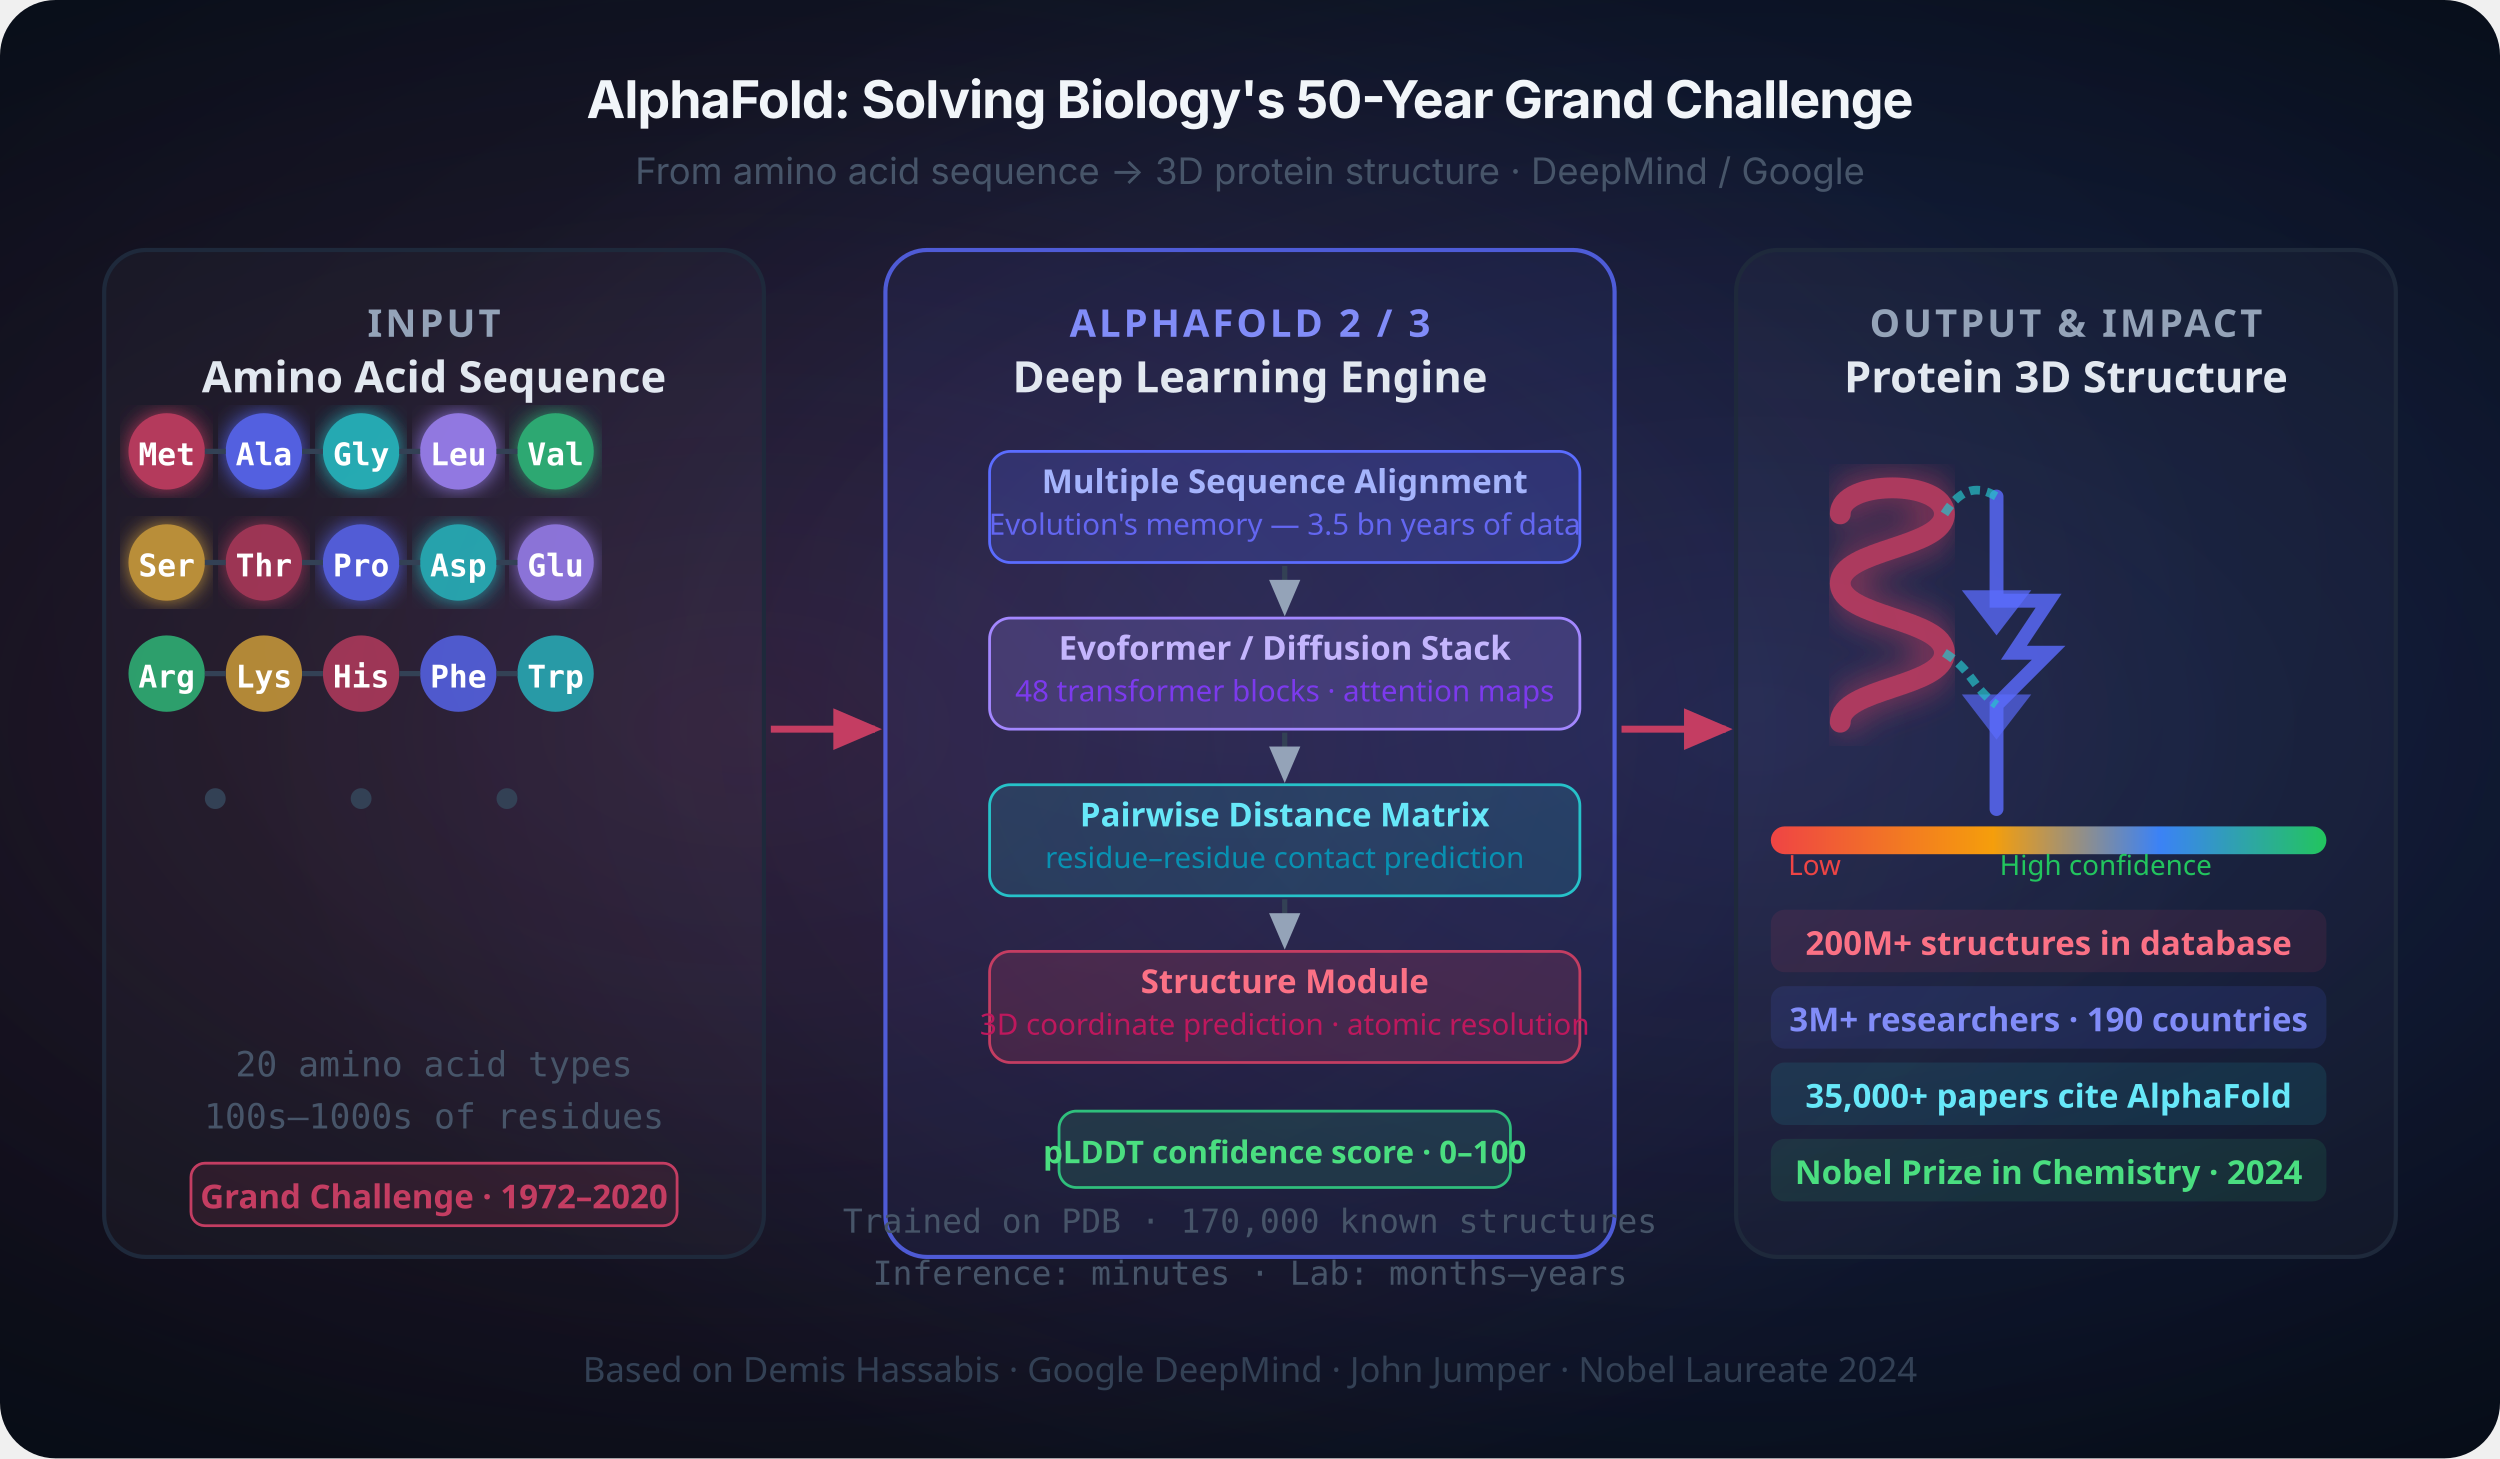
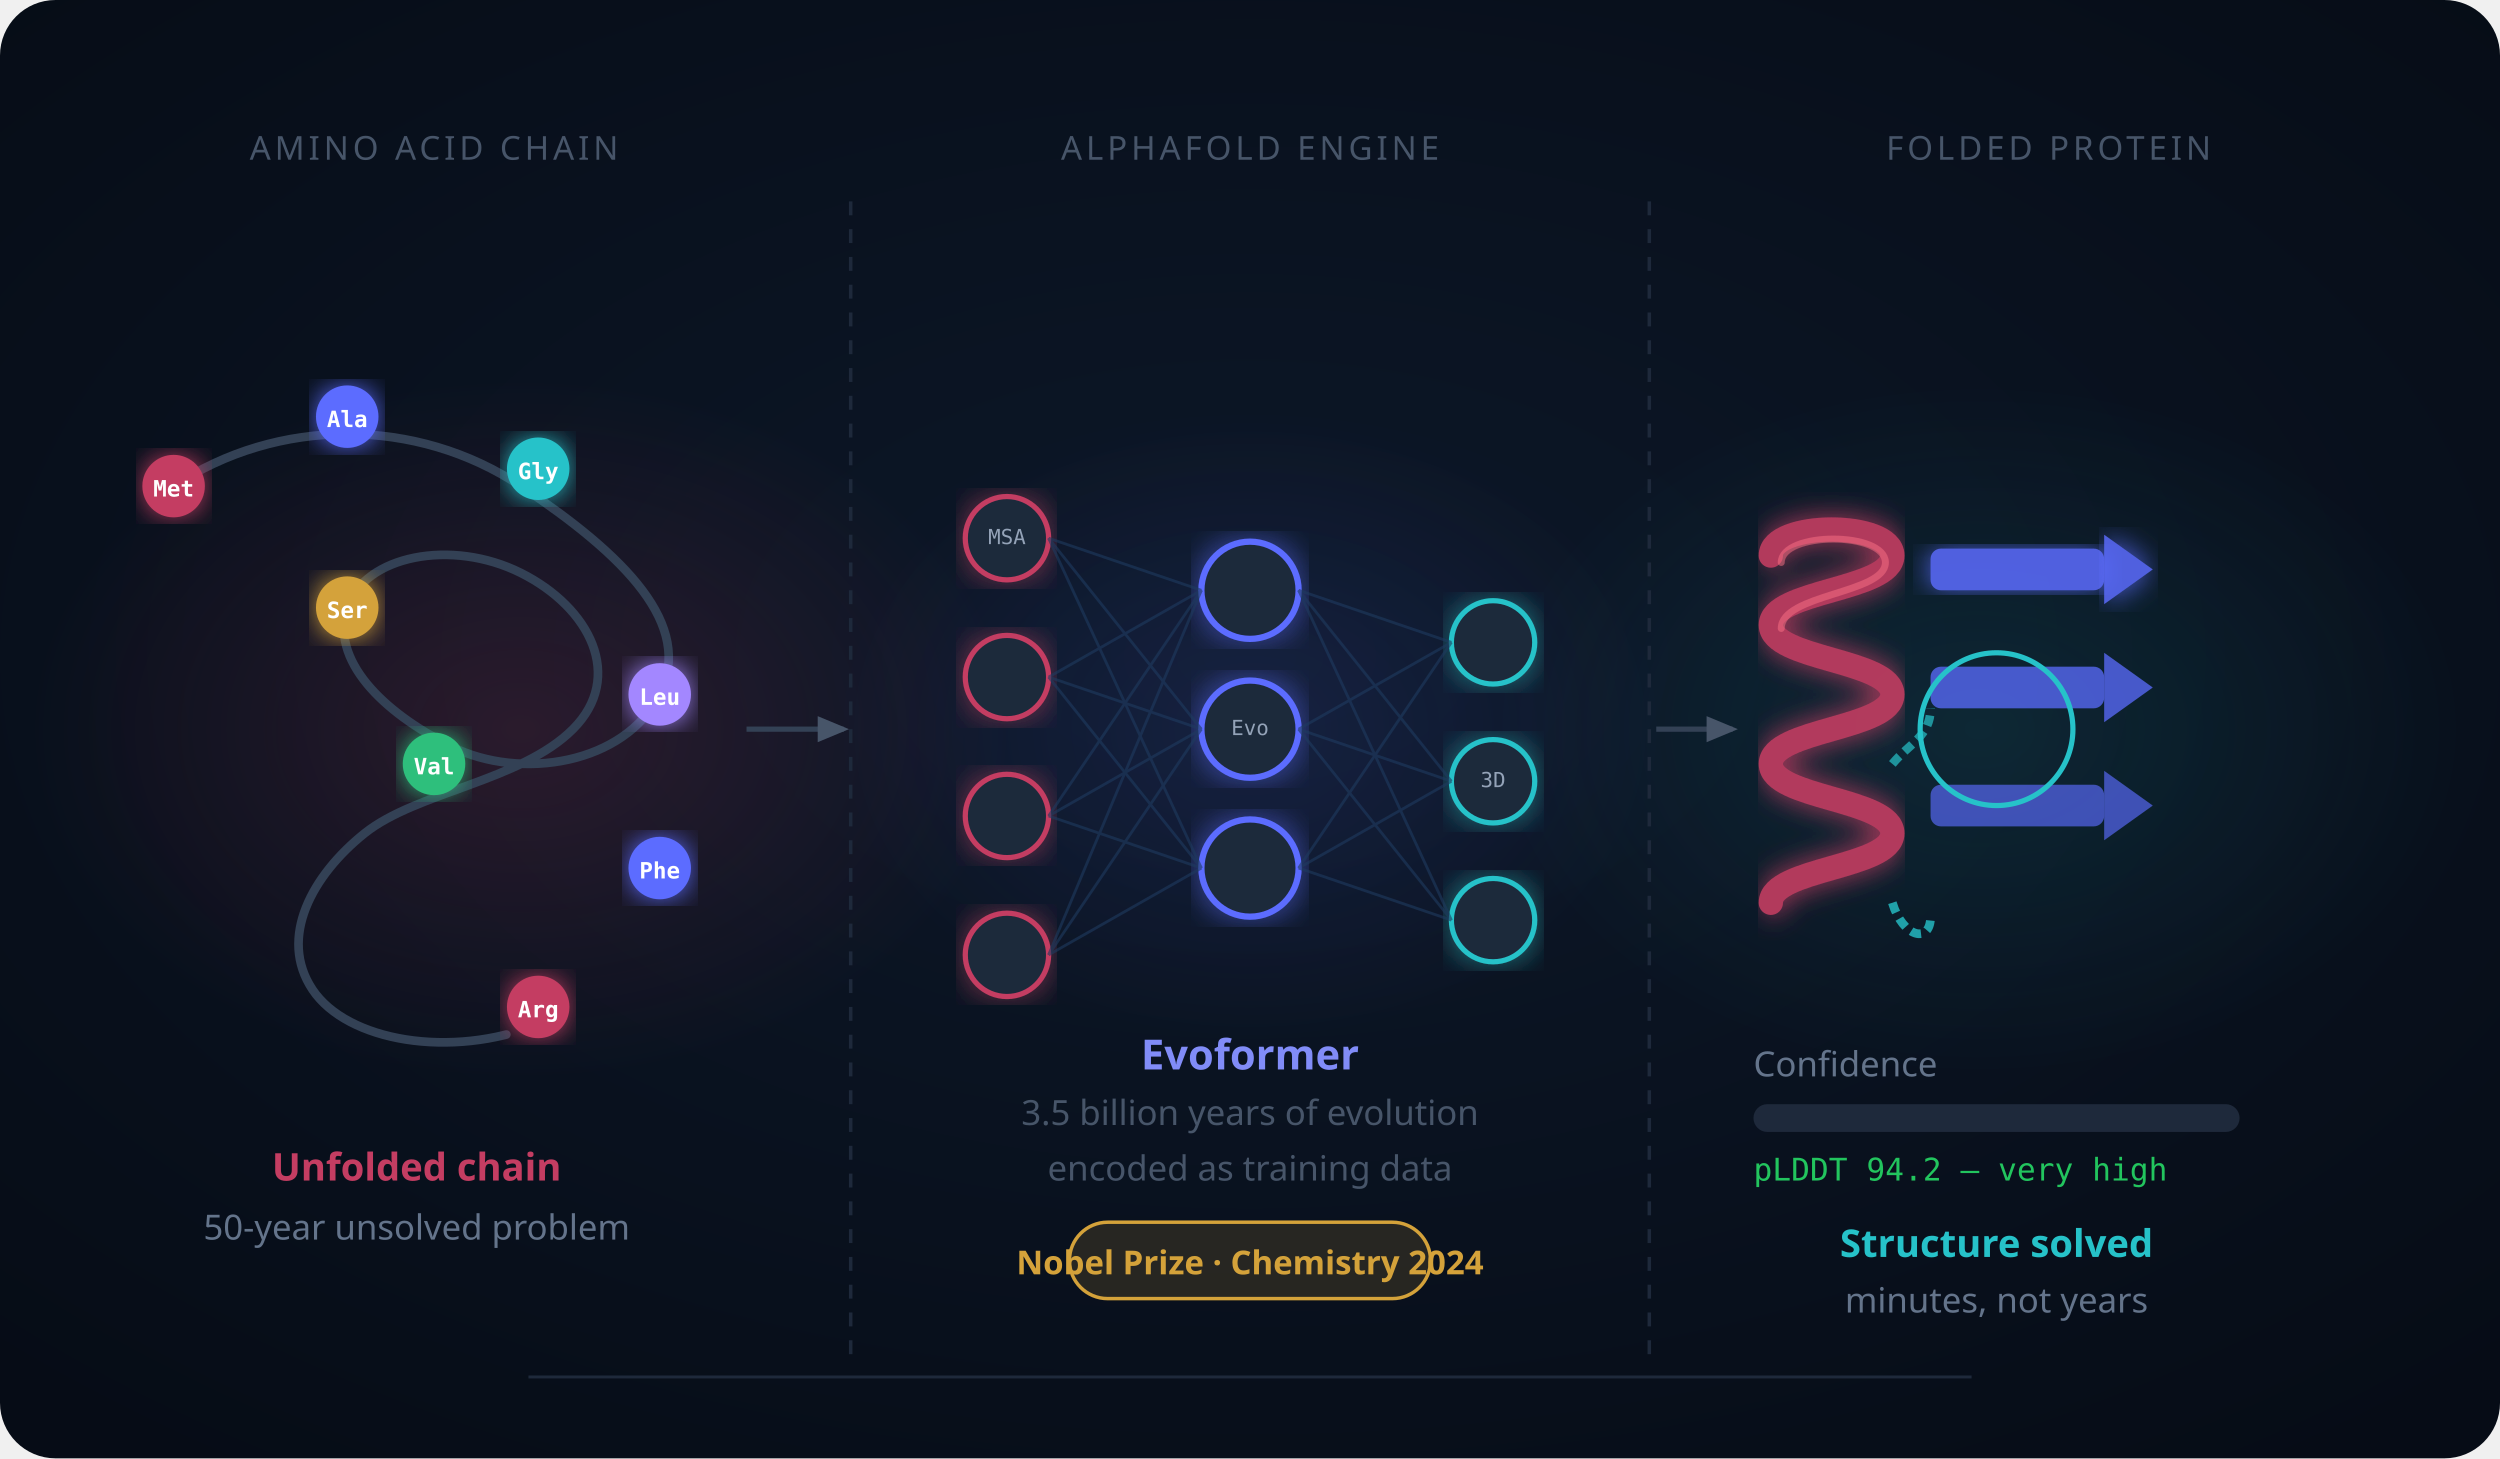
- <svg xmlns="http://www.w3.org/2000/svg" viewBox="0 0 720 420" style="width:100%;border-radius:16px;" role="img" aria-label="AlphaFold: from amino acid sequence to 3D protein structure">
+ <svg xmlns="http://www.w3.org/2000/svg" viewBox="0 0 720 420" style="width:100%;border-radius:16px;" role="img" aria-label="AlphaFold: amino acid chain folding into a 3D protein structure">
  <defs>
-     <radialGradient id="af-bg" cx="50%" cy="40%" r="70%">
-       <stop offset="0%" stop-color="#0f1a2e" stop-opacity="1" />
-       <stop offset="100%" stop-color="#060c16" stop-opacity="1" />
-     </radialGradient>
-     <radialGradient id="af-glow1" cx="30%" cy="50%" r="60%">
-       <stop offset="0%" stop-color="#c43d62" stop-opacity="0.18" />
+     <radialGradient id="bg" cx="50%" cy="45%" r="70%">
+       <stop offset="0%" stop-color="#0d1829" />
+       <stop offset="100%" stop-color="#060c16" />
+     </radialGradient>
+     <radialGradient id="glow-pink" cx="50%" cy="50%" r="50%">
+       <stop offset="0%" stop-color="#c43d62" stop-opacity="0.35" />
      <stop offset="100%" stop-color="#c43d62" stop-opacity="0" />
    </radialGradient>
-     <radialGradient id="af-glow2" cx="70%" cy="50%" r="60%">
-       <stop offset="0%" stop-color="#5b6cff" stop-opacity="0.18" />
+     <radialGradient id="glow-blue" cx="50%" cy="50%" r="50%">
+       <stop offset="0%" stop-color="#5b6cff" stop-opacity="0.3" />
      <stop offset="100%" stop-color="#5b6cff" stop-opacity="0" />
    </radialGradient>
-     <filter id="af-blur">
-       <feGaussianBlur stdDeviation="3" result="blur" />
+     <radialGradient id="glow-teal" cx="50%" cy="50%" r="50%">
+       <stop offset="0%" stop-color="#26c2c9" stop-opacity="0.3" />
+       <stop offset="100%" stop-color="#26c2c9" stop-opacity="0" />
+     </radialGradient>
+     <filter id="soft-glow">
+       <feGaussianBlur stdDeviation="4" result="b" />
      <feMerge>
-         <feMergeNode in="blur" />
+         <feMergeNode in="b" />
        <feMergeNode in="SourceGraphic" />
      </feMerge>
    </filter>
-     <filter id="af-glow-soft">
-       <feGaussianBlur stdDeviation="5" result="blur" />
+     <filter id="strong-glow">
+       <feGaussianBlur stdDeviation="7" result="b" />
      <feMerge>
-         <feMergeNode in="blur" />
+         <feMergeNode in="b" />
        <feMergeNode in="SourceGraphic" />
      </feMerge>
    </filter>
-     <marker id="af-arr" markerWidth="7" markerHeight="6" refX="6" refY="3" orient="auto">
-       <path d="M0,0 L7,3 L0,6 Z" fill="#94a3b8" />
+     <marker id="arr" markerWidth="6" markerHeight="5" refX="5" refY="2.5" orient="auto">
+       <path d="M0,0 L6,2.5 L0,5 Z" fill="#475569" />
    </marker>
-     <marker id="af-arr-pink" markerWidth="7" markerHeight="6" refX="6" refY="3" orient="auto">
-       <path d="M0,0 L7,3 L0,6 Z" fill="#c43d62" />
-     </marker>
-     <linearGradient id="conf-grad" x1="0" x2="1" y1="0" y2="0">
+   </defs>
+   <style>
+     /* chain unfolding → folding loop */
+     @keyframes chain-draw {
+       0%   { stroke-dashoffset: 600; opacity: 0.2; }
+       30%  { stroke-dashoffset: 0;   opacity: 1; }
+       70%  { stroke-dashoffset: 0;   opacity: 1; }
+       100% { stroke-dashoffset: 600; opacity: 0.2; }
+     }
+     @keyframes bead-pop {
+       0%,15%  { r: 0; opacity: 0; }
+       35%     { r: 9; opacity: 1; }
+       75%     { r: 9; opacity: 1; }
+       95%,100%{ r: 0; opacity: 0; }
+     }
+     @keyframes helix-spin {
+       0%   { transform: rotate(0deg)   scaleY(1);   }
+       50%  { transform: rotate(180deg) scaleY(0.6); }
+       100% { transform: rotate(360deg) scaleY(1);   }
+     }
+     @keyframes sheet-slide {
+       0%,20%  { transform: translateX(-20px); opacity: 0; }
+       40%,80% { transform: translateX(0);     opacity: 1; }
+       100%    { transform: translateX(-20px); opacity: 0; }
+     }
+     @keyframes pulse-ring {
+       0%   { r: 22; opacity: 0.7; }
+       100% { r: 44; opacity: 0;   }
+     }
+     @keyframes node-glow {
+       0%,100% { opacity: 0.35; }
+       50%     { opacity: 1;    }
+     }
+     @keyframes flow-dot {
+       0%   { offset-distance: 0%;   opacity: 0; }
+       10%  { opacity: 1; }
+       90%  { opacity: 1; }
+       100% { offset-distance: 100%; opacity: 0; }
+     }
+     @keyframes label-fade {
+       0%,20%  { opacity: 0; transform: translateY(6px); }
+       40%,80% { opacity: 1; transform: translateY(0); }
+       100%    { opacity: 0; transform: translateY(6px); }
+     }
+     @keyframes confidence-fill {
+       0%,25%  { width: 0; }
+       60%,85% { width: 140px; }
+       100%    { width: 0; }
+     }
+     @keyframes float {
+       0%,100% { transform: translateY(0); }
+       50%     { transform: translateY(-6px); }
+     }
+     @keyframes shimmer {
+       0%   { stop-color: #c43d62; }
+       33%  { stop-color: #5b6cff; }
+       66%  { stop-color: #26c2c9; }
+       100% { stop-color: #c43d62; }
+     }
+ 
+     .chain { stroke-dasharray: 600; animation: chain-draw 6s ease-in-out infinite; }
+     .bead-1  { animation: bead-pop 6s ease-in-out infinite 0.1s; }
+     .bead-2  { animation: bead-pop 6s ease-in-out infinite 0.25s; }
+     .bead-3  { animation: bead-pop 6s ease-in-out infinite 0.4s; }
+     .bead-4  { animation: bead-pop 6s ease-in-out infinite 0.55s; }
+     .bead-5  { animation: bead-pop 6s ease-in-out infinite 0.7s; }
+     .bead-6  { animation: bead-pop 6s ease-in-out infinite 0.85s; }
+     .bead-7  { animation: bead-pop 6s ease-in-out infinite 1.0s; }
+     .bead-8  { animation: bead-pop 6s ease-in-out infinite 1.15s; }
+ 
+     .helix-group { transform-origin: 530px 210px; animation: helix-spin 6s ease-in-out infinite; }
+     .sheet-group { animation: sheet-slide 6s ease-in-out infinite 0.8s; }
+ 
+     .pulse-1 { animation: pulse-ring 2s ease-out infinite; }
+     .pulse-2 { animation: pulse-ring 2s ease-out infinite 0.7s; }
+ 
+     .n1 { animation: node-glow 2.4s ease-in-out infinite 0s; }
+     .n2 { animation: node-glow 2.4s ease-in-out infinite 0.3s; }
+     .n3 { animation: node-glow 2.4s ease-in-out infinite 0.6s; }
+     .n4 { animation: node-glow 2.4s ease-in-out infinite 0.9s; }
+     .n5 { animation: node-glow 2.4s ease-in-out infinite 1.2s; }
+     .n6 { animation: node-glow 2.4s ease-in-out infinite 1.5s; }
+ 
+     .lbl { animation: label-fade 6s ease-in-out infinite; }
+     .lbl2 { animation: label-fade 6s ease-in-out infinite 1s; }
+ 
+     .conf-bar { animation: confidence-fill 6s ease-in-out infinite 1s; }
+ 
+     .float-structure { animation: float 4s ease-in-out infinite; }
+   </style>
+   <rect width="720" height="420" fill="url(#bg)" rx="16" />
+   <ellipse cx="150" cy="210" rx="140" ry="100" fill="url(#glow-pink)" opacity="0.5" />
+   <ellipse cx="360" cy="210" rx="120" ry="90" fill="url(#glow-blue)" opacity="0.4" />
+   <ellipse cx="570" cy="210" rx="140" ry="100" fill="url(#glow-teal)" opacity="0.4" />
+   <text x="125" y="46" text-anchor="middle" font-family="system-ui,sans-serif" font-size="9.5" fill="#475569" letter-spacing="0.12em" text-transform="uppercase">AMINO ACID CHAIN</text>
+   <text x="360" y="46" text-anchor="middle" font-family="system-ui,sans-serif" font-size="9.5" fill="#475569" letter-spacing="0.12em">ALPHAFOLD ENGINE</text>
+   <text x="590" y="46" text-anchor="middle" font-family="system-ui,sans-serif" font-size="9.5" fill="#475569" letter-spacing="0.12em">FOLDED PROTEIN</text>
+   <line x1="245" y1="58" x2="245" y2="390" stroke="#1e293b" stroke-width="1" stroke-dasharray="4 4" />
+   <line x1="475" y1="58" x2="475" y2="390" stroke="#1e293b" stroke-width="1" stroke-dasharray="4 4" />
+   <path class="chain" d="M 50 140 C 80 120, 120 120, 150 140        C 180 160, 200 180, 190 200        C 180 220, 150 225, 130 215        C 110 205, 95 190, 100 175        C 105 160, 130 155, 150 165        C 170 175, 180 195, 165 210        C 150 225, 120 228, 105 240        C 90 252, 80 270, 90 285        C 100 300, 130 305, 155 295        C 180 285, 195 265, 190 250" fill="none" stroke="#334155" stroke-width="2.5" stroke-linecap="round" />
+   <circle class="bead-1" cx="50" cy="140" r="9" fill="#c43d62" filter="url(#soft-glow)" />
+   <circle class="bead-2" cx="100" cy="120" r="9" fill="#5b6cff" filter="url(#soft-glow)" />
+   <circle class="bead-3" cx="155" cy="135" r="9" fill="#26c2c9" filter="url(#soft-glow)" />
+   <circle class="bead-4" cx="190" cy="200" r="9" fill="#a387ff" filter="url(#soft-glow)" />
+   <circle class="bead-5" cx="125" cy="220" r="9" fill="#2fbf7c" filter="url(#soft-glow)" />
+   <circle class="bead-6" cx="100" cy="175" r="9" fill="#d4a23a" filter="url(#soft-glow)" />
+   <circle class="bead-7" cx="155" cy="290" r="9" fill="#c43d62" filter="url(#soft-glow)" />
+   <circle class="bead-8" cx="190" cy="250" r="9" fill="#5b6cff" filter="url(#soft-glow)" />
+   <text class="bead-1" x="50" y="143" text-anchor="middle" font-family="monospace" font-size="6.5" fill="white" font-weight="700">Met</text>
+   <text class="bead-2" x="100" y="123" text-anchor="middle" font-family="monospace" font-size="6.5" fill="white" font-weight="700">Ala</text>
+   <text class="bead-3" x="155" y="138" text-anchor="middle" font-family="monospace" font-size="6.5" fill="white" font-weight="700">Gly</text>
+   <text class="bead-4" x="190" y="203" text-anchor="middle" font-family="monospace" font-size="6.5" fill="white" font-weight="700">Leu</text>
+   <text class="bead-5" x="125" y="223" text-anchor="middle" font-family="monospace" font-size="6.5" fill="white" font-weight="700">Val</text>
+   <text class="bead-6" x="100" y="178" text-anchor="middle" font-family="monospace" font-size="6.5" fill="white" font-weight="700">Ser</text>
+   <text class="bead-7" x="155" y="293" text-anchor="middle" font-family="monospace" font-size="6.5" fill="white" font-weight="700">Arg</text>
+   <text class="bead-8" x="190" y="253" text-anchor="middle" font-family="monospace" font-size="6.5" fill="white" font-weight="700">Phe</text>
+   <text class="lbl" x="120" y="340" text-anchor="middle" font-family="system-ui,sans-serif" font-size="11" fill="#c43d62" font-weight="600">Unfolded chain</text>
+   <text class="lbl" x="120" y="357" text-anchor="middle" font-family="system-ui,sans-serif" font-size="10" fill="#64748b">50-year unsolved problem</text>
+   <line x1="215" y1="210" x2="243" y2="210" stroke="#334155" stroke-width="1.5" marker-end="url(#arr)" />
+   <circle class="n1" cx="290" cy="155" r="12" fill="#1e293b" stroke="#c43d62" stroke-width="1.5" filter="url(#soft-glow)" />
+   <circle class="n2" cx="290" cy="195" r="12" fill="#1e293b" stroke="#c43d62" stroke-width="1.5" filter="url(#soft-glow)" />
+   <circle class="n3" cx="290" cy="235" r="12" fill="#1e293b" stroke="#c43d62" stroke-width="1.5" filter="url(#soft-glow)" />
+   <circle class="n4" cx="290" cy="275" r="12" fill="#1e293b" stroke="#c43d62" stroke-width="1.5" filter="url(#soft-glow)" />
+   <circle class="n5" cx="360" cy="170" r="14" fill="#1e293b" stroke="#5b6cff" stroke-width="1.8" filter="url(#soft-glow)" />
+   <circle class="n1" cx="360" cy="210" r="14" fill="#1e293b" stroke="#5b6cff" stroke-width="1.8" filter="url(#soft-glow)" />
+   <circle class="n2" cx="360" cy="250" r="14" fill="#1e293b" stroke="#5b6cff" stroke-width="1.8" filter="url(#soft-glow)" />
+   <circle class="n3" cx="430" cy="185" r="12" fill="#1e293b" stroke="#26c2c9" stroke-width="1.5" filter="url(#soft-glow)" />
+   <circle class="n4" cx="430" cy="225" r="12" fill="#1e293b" stroke="#26c2c9" stroke-width="1.5" filter="url(#soft-glow)" />
+   <circle class="n5" cx="430" cy="265" r="12" fill="#1e293b" stroke="#26c2c9" stroke-width="1.5" filter="url(#soft-glow)" />
+   <g stroke="#1e3a5f" stroke-width="0.8" opacity="0.6">
+     <line x1="302" y1="155" x2="346" y2="170" />
+     <line x1="302" y1="155" x2="346" y2="210" />
+     <line x1="302" y1="155" x2="346" y2="250" />
+     <line x1="302" y1="195" x2="346" y2="170" />
+     <line x1="302" y1="195" x2="346" y2="210" />
+     <line x1="302" y1="195" x2="346" y2="250" />
+     <line x1="302" y1="235" x2="346" y2="170" />
+     <line x1="302" y1="235" x2="346" y2="210" />
+     <line x1="302" y1="235" x2="346" y2="250" />
+     <line x1="302" y1="275" x2="346" y2="170" />
+     <line x1="302" y1="275" x2="346" y2="210" />
+     <line x1="302" y1="275" x2="346" y2="250" />
+   </g>
+   <g stroke="#1e3a5f" stroke-width="0.8" opacity="0.6">
+     <line x1="374" y1="170" x2="418" y2="185" />
+     <line x1="374" y1="170" x2="418" y2="225" />
+     <line x1="374" y1="170" x2="418" y2="265" />
+     <line x1="374" y1="210" x2="418" y2="185" />
+     <line x1="374" y1="210" x2="418" y2="225" />
+     <line x1="374" y1="210" x2="418" y2="265" />
+     <line x1="374" y1="250" x2="418" y2="185" />
+     <line x1="374" y1="250" x2="418" y2="225" />
+     <line x1="374" y1="250" x2="418" y2="265" />
+   </g>
+   <text x="290" y="155" text-anchor="middle" dominant-baseline="middle" font-family="monospace" font-size="6" fill="#94a3b8">MSA</text>
+   <text x="360" y="210" text-anchor="middle" dominant-baseline="middle" font-family="monospace" font-size="6" fill="#94a3b8">Evo</text>
+   <text x="430" y="225" text-anchor="middle" dominant-baseline="middle" font-family="monospace" font-size="6" fill="#94a3b8">3D</text>
+   <text x="360" y="308" text-anchor="middle" font-family="system-ui,sans-serif" font-size="12" fill="#818cf8" font-weight="700">Evoformer</text>
+   <text x="360" y="324" text-anchor="middle" font-family="system-ui,sans-serif" font-size="10" fill="#475569">3.5 billion years of evolution</text>
+   <text x="360" y="340" text-anchor="middle" font-family="system-ui,sans-serif" font-size="10" fill="#475569">encoded as training data</text>
+   <rect x="308" y="352" width="104" height="22" rx="11" fill="rgba(212,162,58,0.15)" stroke="#d4a23a" stroke-width="1" />
+   <text x="360" y="367" text-anchor="middle" font-family="system-ui,sans-serif" font-size="9.5" fill="#d4a23a" font-weight="600">Nobel Prize · Chemistry 2024</text>
+   <line x1="477" y1="210" x2="499" y2="210" stroke="#334155" stroke-width="1.5" marker-end="url(#arr)" />
+   <g class="float-structure">
+     <g class="helix-group">
+       <path d="M 510 160 C 510 150, 545 150, 545 160 C 545 170, 510 170, 510 180 C 510 190, 545 190, 545 200 C 545 210, 510 210, 510 220 C 510 230, 545 230, 545 240 C 545 250, 510 250, 510 260" fill="none" stroke="#c43d62" stroke-width="7" stroke-linecap="round" opacity="0.9" filter="url(#soft-glow)" />
+       <path d="M 513 162 C 513 153, 543 153, 543 162 C 543 171, 513 171, 513 181" fill="none" stroke="#fb7185" stroke-width="2" stroke-linecap="round" opacity="0.5" />
+     </g>
+     <g class="sheet-group">
+       <rect x="556" y="158" width="50" height="12" rx="3" fill="#5b6cff" opacity="0.85" filter="url(#soft-glow)" />
+       <polygon points="606,154 620,164 606,174" fill="#5b6cff" opacity="0.85" filter="url(#soft-glow)" />
+       <rect x="556" y="192" width="50" height="12" rx="3" fill="#5b6cff" opacity="0.75" />
+       <polygon points="606,188 620,198 606,208" fill="#5b6cff" opacity="0.75" />
+       <rect x="556" y="226" width="50" height="12" rx="3" fill="#5b6cff" opacity="0.65" />
+       <polygon points="606,222 620,232 606,242" fill="#5b6cff" opacity="0.65" />
+     </g>
+     <path d="M 545 260 C 548 270, 556 272, 556 264" fill="none" stroke="#26c2c9" stroke-width="2.5" stroke-dasharray="3 2" opacity="0.8" />
+     <path d="M 545 220 C 550 214, 556 212, 556 204" fill="none" stroke="#26c2c9" stroke-width="2.5" stroke-dasharray="3 2" opacity="0.7" />
+     <circle class="pulse-1" cx="575" cy="210" r="22" fill="none" stroke="#26c2c9" stroke-width="1.5" />
+     <circle class="pulse-2" cx="575" cy="210" r="22" fill="none" stroke="#26c2c9" stroke-width="1" />
+   </g>
+   <text x="505" y="310" font-family="system-ui,sans-serif" font-size="10" fill="#64748b">Confidence</text>
+   <rect x="505" y="318" width="140" height="8" rx="4" fill="#1e293b" />
+   <rect class="conf-bar" x="505" y="318" height="8" rx="4" fill="url(#conf-grad-h)" />
+   <defs>
+     <linearGradient id="conf-grad-h" x1="0" x2="1">
      <stop offset="0%" stop-color="#ef4444" />
-       <stop offset="40%" stop-color="#f59e0b" />
-       <stop offset="70%" stop-color="#3b82f6" />
+       <stop offset="50%" stop-color="#3b82f6" />
      <stop offset="100%" stop-color="#22c55e" />
    </linearGradient>
  </defs>
-   <rect width="720" height="420" fill="url(#af-bg)" rx="16" />
-   <rect width="720" height="420" fill="url(#af-glow1)" rx="16" />
-   <rect width="720" height="420" fill="url(#af-glow2)" rx="16" />
-   <text x="360" y="34" text-anchor="middle" font-family="system-ui,-apple-system,sans-serif" font-size="15" fill="#f1f5f9" font-weight="700" letter-spacing="-0.3">AlphaFold: Solving Biology's 50-Year Grand Challenge</text>
-   <text x="360" y="53" text-anchor="middle" font-family="system-ui,-apple-system,sans-serif" font-size="10.5" fill="#475569">From amino acid sequence → 3D protein structure · DeepMind / Google</text>
-   <rect x="30" y="72" width="190" height="290" rx="12" fill="rgba(255,255,255,0.03)" stroke="#1e293b" stroke-width="1.2" />
-   <text x="125" y="97" text-anchor="middle" font-family="system-ui,sans-serif" font-size="11" fill="#94a3b8" font-weight="600" letter-spacing="0.08em">INPUT</text>
-   <text x="125" y="113" text-anchor="middle" font-family="system-ui,sans-serif" font-size="12.5" fill="#e2e8f0" font-weight="700">Amino Acid Sequence</text>
-   <g transform="translate(48, 130)">
-     <circle cx="0" cy="0" r="11" fill="#c43d62" opacity="0.9" filter="url(#af-blur)" />
-     <text x="0" y="4" text-anchor="middle" font-family="monospace" font-size="9" fill="white" font-weight="700">Met</text>
-     <circle cx="28" cy="0" r="11" fill="#5b6cff" opacity="0.85" filter="url(#af-blur)" />
-     <text x="28" y="4" text-anchor="middle" font-family="monospace" font-size="9" fill="white" font-weight="700">Ala</text>
-     <circle cx="56" cy="0" r="11" fill="#26c2c9" opacity="0.85" filter="url(#af-blur)" />
-     <text x="56" y="4" text-anchor="middle" font-family="monospace" font-size="9" fill="white" font-weight="700">Gly</text>
-     <circle cx="84" cy="0" r="11" fill="#a387ff" opacity="0.85" filter="url(#af-blur)" />
-     <text x="84" y="4" text-anchor="middle" font-family="monospace" font-size="9" fill="white" font-weight="700">Leu</text>
-     <circle cx="112" cy="0" r="11" fill="#2fbf7c" opacity="0.85" filter="url(#af-blur)" />
-     <text x="112" y="4" text-anchor="middle" font-family="monospace" font-size="9" fill="white" font-weight="700">Val</text>
-     <line x1="11" y1="0" x2="17" y2="0" stroke="#334155" stroke-width="1.5" />
-     <line x1="39" y1="0" x2="45" y2="0" stroke="#334155" stroke-width="1.5" />
-     <line x1="67" y1="0" x2="73" y2="0" stroke="#334155" stroke-width="1.5" />
-     <line x1="95" y1="0" x2="101" y2="0" stroke="#334155" stroke-width="1.5" />
-     <circle cx="0" cy="32" r="11" fill="#d4a23a" opacity="0.85" filter="url(#af-blur)" />
-     <text x="0" y="36" text-anchor="middle" font-family="monospace" font-size="9" fill="white" font-weight="700">Ser</text>
-     <circle cx="28" cy="32" r="11" fill="#c43d62" opacity="0.75" filter="url(#af-blur)" />
-     <text x="28" y="36" text-anchor="middle" font-family="monospace" font-size="9" fill="white" font-weight="700">Thr</text>
-     <circle cx="56" cy="32" r="11" fill="#5b6cff" opacity="0.8" filter="url(#af-blur)" />
-     <text x="56" y="36" text-anchor="middle" font-family="monospace" font-size="9" fill="white" font-weight="700">Pro</text>
-     <circle cx="84" cy="32" r="11" fill="#26c2c9" opacity="0.8" filter="url(#af-blur)" />
-     <text x="84" y="36" text-anchor="middle" font-family="monospace" font-size="9" fill="white" font-weight="700">Asp</text>
-     <circle cx="112" cy="32" r="11" fill="#a387ff" opacity="0.8" filter="url(#af-blur)" />
-     <text x="112" y="36" text-anchor="middle" font-family="monospace" font-size="9" fill="white" font-weight="700">Glu</text>
-     <line x1="11" y1="32" x2="17" y2="32" stroke="#334155" stroke-width="1.5" />
-     <line x1="39" y1="32" x2="45" y2="32" stroke="#334155" stroke-width="1.5" />
-     <line x1="67" y1="32" x2="73" y2="32" stroke="#334155" stroke-width="1.5" />
-     <line x1="95" y1="32" x2="101" y2="32" stroke="#334155" stroke-width="1.5" />
-     <circle cx="0" cy="64" r="11" fill="#2fbf7c" opacity="0.8" />
-     <text x="0" y="68" text-anchor="middle" font-family="monospace" font-size="9" fill="white" font-weight="700">Arg</text>
-     <circle cx="28" cy="64" r="11" fill="#d4a23a" opacity="0.8" />
-     <text x="28" y="68" text-anchor="middle" font-family="monospace" font-size="9" fill="white" font-weight="700">Lys</text>
-     <circle cx="56" cy="64" r="11" fill="#c43d62" opacity="0.75" />
-     <text x="56" y="68" text-anchor="middle" font-family="monospace" font-size="9" fill="white" font-weight="700">His</text>
-     <circle cx="84" cy="64" r="11" fill="#5b6cff" opacity="0.75" />
-     <text x="84" y="68" text-anchor="middle" font-family="monospace" font-size="9" fill="white" font-weight="700">Phe</text>
-     <circle cx="112" cy="64" r="11" fill="#26c2c9" opacity="0.75" />
-     <text x="112" y="68" text-anchor="middle" font-family="monospace" font-size="9" fill="white" font-weight="700">Trp</text>
-     <line x1="11" y1="64" x2="17" y2="64" stroke="#334155" stroke-width="1.5" />
-     <line x1="39" y1="64" x2="45" y2="64" stroke="#334155" stroke-width="1.5" />
-     <line x1="67" y1="64" x2="73" y2="64" stroke="#334155" stroke-width="1.5" />
-     <line x1="95" y1="64" x2="101" y2="64" stroke="#334155" stroke-width="1.5" />
-     <circle cx="14" cy="100" r="3" fill="#334155" />
-     <circle cx="56" cy="100" r="3" fill="#334155" />
-     <circle cx="98" cy="100" r="3" fill="#334155" />
-   </g>
-   <text x="125" y="310" text-anchor="middle" font-family="monospace" font-size="10" fill="#475569">20 amino acid types</text>
-   <text x="125" y="325" text-anchor="middle" font-family="monospace" font-size="10" fill="#475569">100s–1000s of residues</text>
-   <rect x="55" y="335" width="140" height="18" rx="4" fill="rgba(196,61,98,0.12)" stroke="#c43d62" stroke-width="0.8" />
-   <text x="125" y="348" text-anchor="middle" font-family="system-ui,sans-serif" font-size="9.5" fill="#c43d62" font-weight="600">Grand Challenge · 1972–2020</text>
-   <rect x="255" y="72" width="210" height="290" rx="12" fill="rgba(91,108,255,0.07)" stroke="#5b6cff" stroke-width="1.2" opacity="0.8" />
-   <text x="360" y="97" text-anchor="middle" font-family="system-ui,sans-serif" font-size="11" fill="#818cf8" font-weight="600" letter-spacing="0.08em">ALPHAFOLD 2 / 3</text>
-   <text x="360" y="113" text-anchor="middle" font-family="system-ui,sans-serif" font-size="12.5" fill="#e2e8f0" font-weight="700">Deep Learning Engine</text>
-   <g transform="translate(275, 130)">
-     <rect x="10" y="0" width="170" height="32" rx="6" fill="rgba(91,108,255,0.2)" stroke="#5b6cff" stroke-width="0.8" />
-     <text x="95" y="12" text-anchor="middle" font-family="system-ui,sans-serif" font-size="9.5" fill="#a5b4fc" font-weight="600">Multiple Sequence Alignment</text>
-     <text x="95" y="24" text-anchor="middle" font-family="system-ui,sans-serif" font-size="8.5" fill="#6366f1">Evolution's memory — 3.5 bn years of data</text>
-     <line x1="95" y1="33" x2="95" y2="46" stroke="#334155" stroke-width="1.5" marker-end="url(#af-arr)" />
-     <rect x="10" y="48" width="170" height="32" rx="6" fill="rgba(163,135,255,0.2)" stroke="#a387ff" stroke-width="0.8" />
-     <text x="95" y="60" text-anchor="middle" font-family="system-ui,sans-serif" font-size="9.5" fill="#c4b5fd" font-weight="600">Evoformer / Diffusion Stack</text>
-     <text x="95" y="72" text-anchor="middle" font-family="system-ui,sans-serif" font-size="8.5" fill="#7c3aed">48 transformer blocks · attention maps</text>
-     <line x1="95" y1="81" x2="95" y2="94" stroke="#334155" stroke-width="1.5" marker-end="url(#af-arr)" />
-     <rect x="10" y="96" width="170" height="32" rx="6" fill="rgba(38,194,201,0.15)" stroke="#26c2c9" stroke-width="0.8" />
-     <text x="95" y="108" text-anchor="middle" font-family="system-ui,sans-serif" font-size="9.5" fill="#67e8f9" font-weight="600">Pairwise Distance Matrix</text>
-     <text x="95" y="120" text-anchor="middle" font-family="system-ui,sans-serif" font-size="8.5" fill="#0891b2">residue–residue contact prediction</text>
-     <line x1="95" y1="129" x2="95" y2="142" stroke="#334155" stroke-width="1.5" marker-end="url(#af-arr)" />
-     <rect x="10" y="144" width="170" height="32" rx="6" fill="rgba(196,61,98,0.2)" stroke="#c43d62" stroke-width="0.8" />
-     <text x="95" y="156" text-anchor="middle" font-family="system-ui,sans-serif" font-size="9.5" fill="#fb7185" font-weight="600">Structure Module</text>
-     <text x="95" y="168" text-anchor="middle" font-family="system-ui,sans-serif" font-size="8.5" fill="#be185d">3D coordinate prediction · atomic resolution</text>
-     <rect x="30" y="190" width="130" height="22" rx="5" fill="rgba(47,191,124,0.15)" stroke="#2fbf7c" stroke-width="0.8" />
-     <text x="95" y="205" text-anchor="middle" font-family="system-ui,sans-serif" font-size="9" fill="#4ade80" font-weight="600">pLDDT confidence score · 0–100</text>
-   </g>
-   <text x="360" y="355" text-anchor="middle" font-family="monospace" font-size="9.5" fill="#475569">Trained on PDB · 170,000 known structures</text>
-   <text x="360" y="370" text-anchor="middle" font-family="monospace" font-size="9.5" fill="#475569">Inference: minutes · Lab: months–years</text>
-   <rect x="500" y="72" width="190" height="290" rx="12" fill="rgba(255,255,255,0.03)" stroke="#1e293b" stroke-width="1.2" />
-   <text x="595" y="97" text-anchor="middle" font-family="system-ui,sans-serif" font-size="11" fill="#94a3b8" font-weight="600" letter-spacing="0.08em">OUTPUT &amp; IMPACT</text>
-   <text x="595" y="113" text-anchor="middle" font-family="system-ui,sans-serif" font-size="12.5" fill="#e2e8f0" font-weight="700">Protein 3D Structure</text>
-   <g transform="translate(510, 128)">
-     <path d="M 20 20 C 20 10, 50 10, 50 20 C 50 30, 20 30, 20 40 C 20 50, 50 50, 50 60 C 50 70, 20 70, 20 80" fill="none" stroke="#c43d62" stroke-width="6" stroke-linecap="round" opacity="0.85" filter="url(#af-glow-soft)" />
-     <path d="M 65 15 L 65 45 L 80 45 L 70 60 L 80 60 L 65 75 L 65 105" fill="none" stroke="#5b6cff" stroke-width="4" stroke-linecap="round" opacity="0.8" />
-     <polygon points="55,42 75,42 65,55" fill="#5b6cff" opacity="0.75" />
-     <polygon points="55,72 75,72 65,85" fill="#5b6cff" opacity="0.65" />
-     <path d="M 50 60 C 58 65, 58 70, 65 75" fill="none" stroke="#26c2c9" stroke-width="2.5" stroke-dasharray="3 2" opacity="0.7" />
-     <path d="M 50 20 C 55 12, 60 12, 65 15" fill="none" stroke="#26c2c9" stroke-width="2.5" stroke-dasharray="3 2" opacity="0.7" />
-     <rect x="0" y="110" width="160" height="8" rx="4" fill="url(#conf-grad)" />
-   </g>
-   <text x="515" y="252" font-family="system-ui,sans-serif" font-size="8" fill="#ef4444">Low</text>
-   <text x="637" y="252" font-family="system-ui,sans-serif" font-size="8" fill="#22c55e" text-anchor="end">High confidence</text>
-   <g transform="translate(510, 262)">
-     <rect x="0" y="0" width="160" height="18" rx="4" fill="rgba(196,61,98,0.12)" />
-     <text x="80" y="13" text-anchor="middle" font-family="system-ui,sans-serif" font-size="9.5" fill="#fb7185" font-weight="600">200M+ structures in database</text>
-     <rect x="0" y="22" width="160" height="18" rx="4" fill="rgba(91,108,255,0.12)" />
-     <text x="80" y="35" text-anchor="middle" font-family="system-ui,sans-serif" font-size="9.5" fill="#818cf8" font-weight="600">3M+ researchers · 190 countries</text>
-     <rect x="0" y="44" width="160" height="18" rx="4" fill="rgba(38,194,201,0.12)" />
-     <text x="80" y="57" text-anchor="middle" font-family="system-ui,sans-serif" font-size="9.5" fill="#67e8f9" font-weight="600">35,000+ papers cite AlphaFold</text>
-     <rect x="0" y="66" width="160" height="18" rx="4" fill="rgba(47,191,124,0.12)" />
-     <text x="80" y="79" text-anchor="middle" font-family="system-ui,sans-serif" font-size="9.5" fill="#4ade80" font-weight="600">Nobel Prize in Chemistry · 2024</text>
-   </g>
-   <line x1="222" y1="210" x2="252" y2="210" stroke="#c43d62" stroke-width="2" marker-end="url(#af-arr-pink)" />
-   <line x1="467" y1="210" x2="497" y2="210" stroke="#c43d62" stroke-width="2" marker-end="url(#af-arr-pink)" />
-   <text x="360" y="398" text-anchor="middle" font-family="system-ui,sans-serif" font-size="10" fill="#334155">Based on Demis Hassabis · Google DeepMind · John Jumper · Nobel Laureate 2024</text>
+   <text x="505" y="340" font-family="monospace" font-size="9" fill="#22c55e">pLDDT 94.2 — very high</text>
+   <text class="lbl2" x="575" y="362" text-anchor="middle" font-family="system-ui,sans-serif" font-size="11" fill="#26c2c9" font-weight="600">Structure solved</text>
+   <text class="lbl2" x="575" y="378" text-anchor="middle" font-family="system-ui,sans-serif" font-size="10" fill="#64748b">minutes, not years</text>
+   <text x="360" y="400" text-anchor="middle" font-family="system-ui,sans-serif" font-size="10" fill="#1e293b">─────────────────────────────────────────────────────────────────────</text>
</svg>
